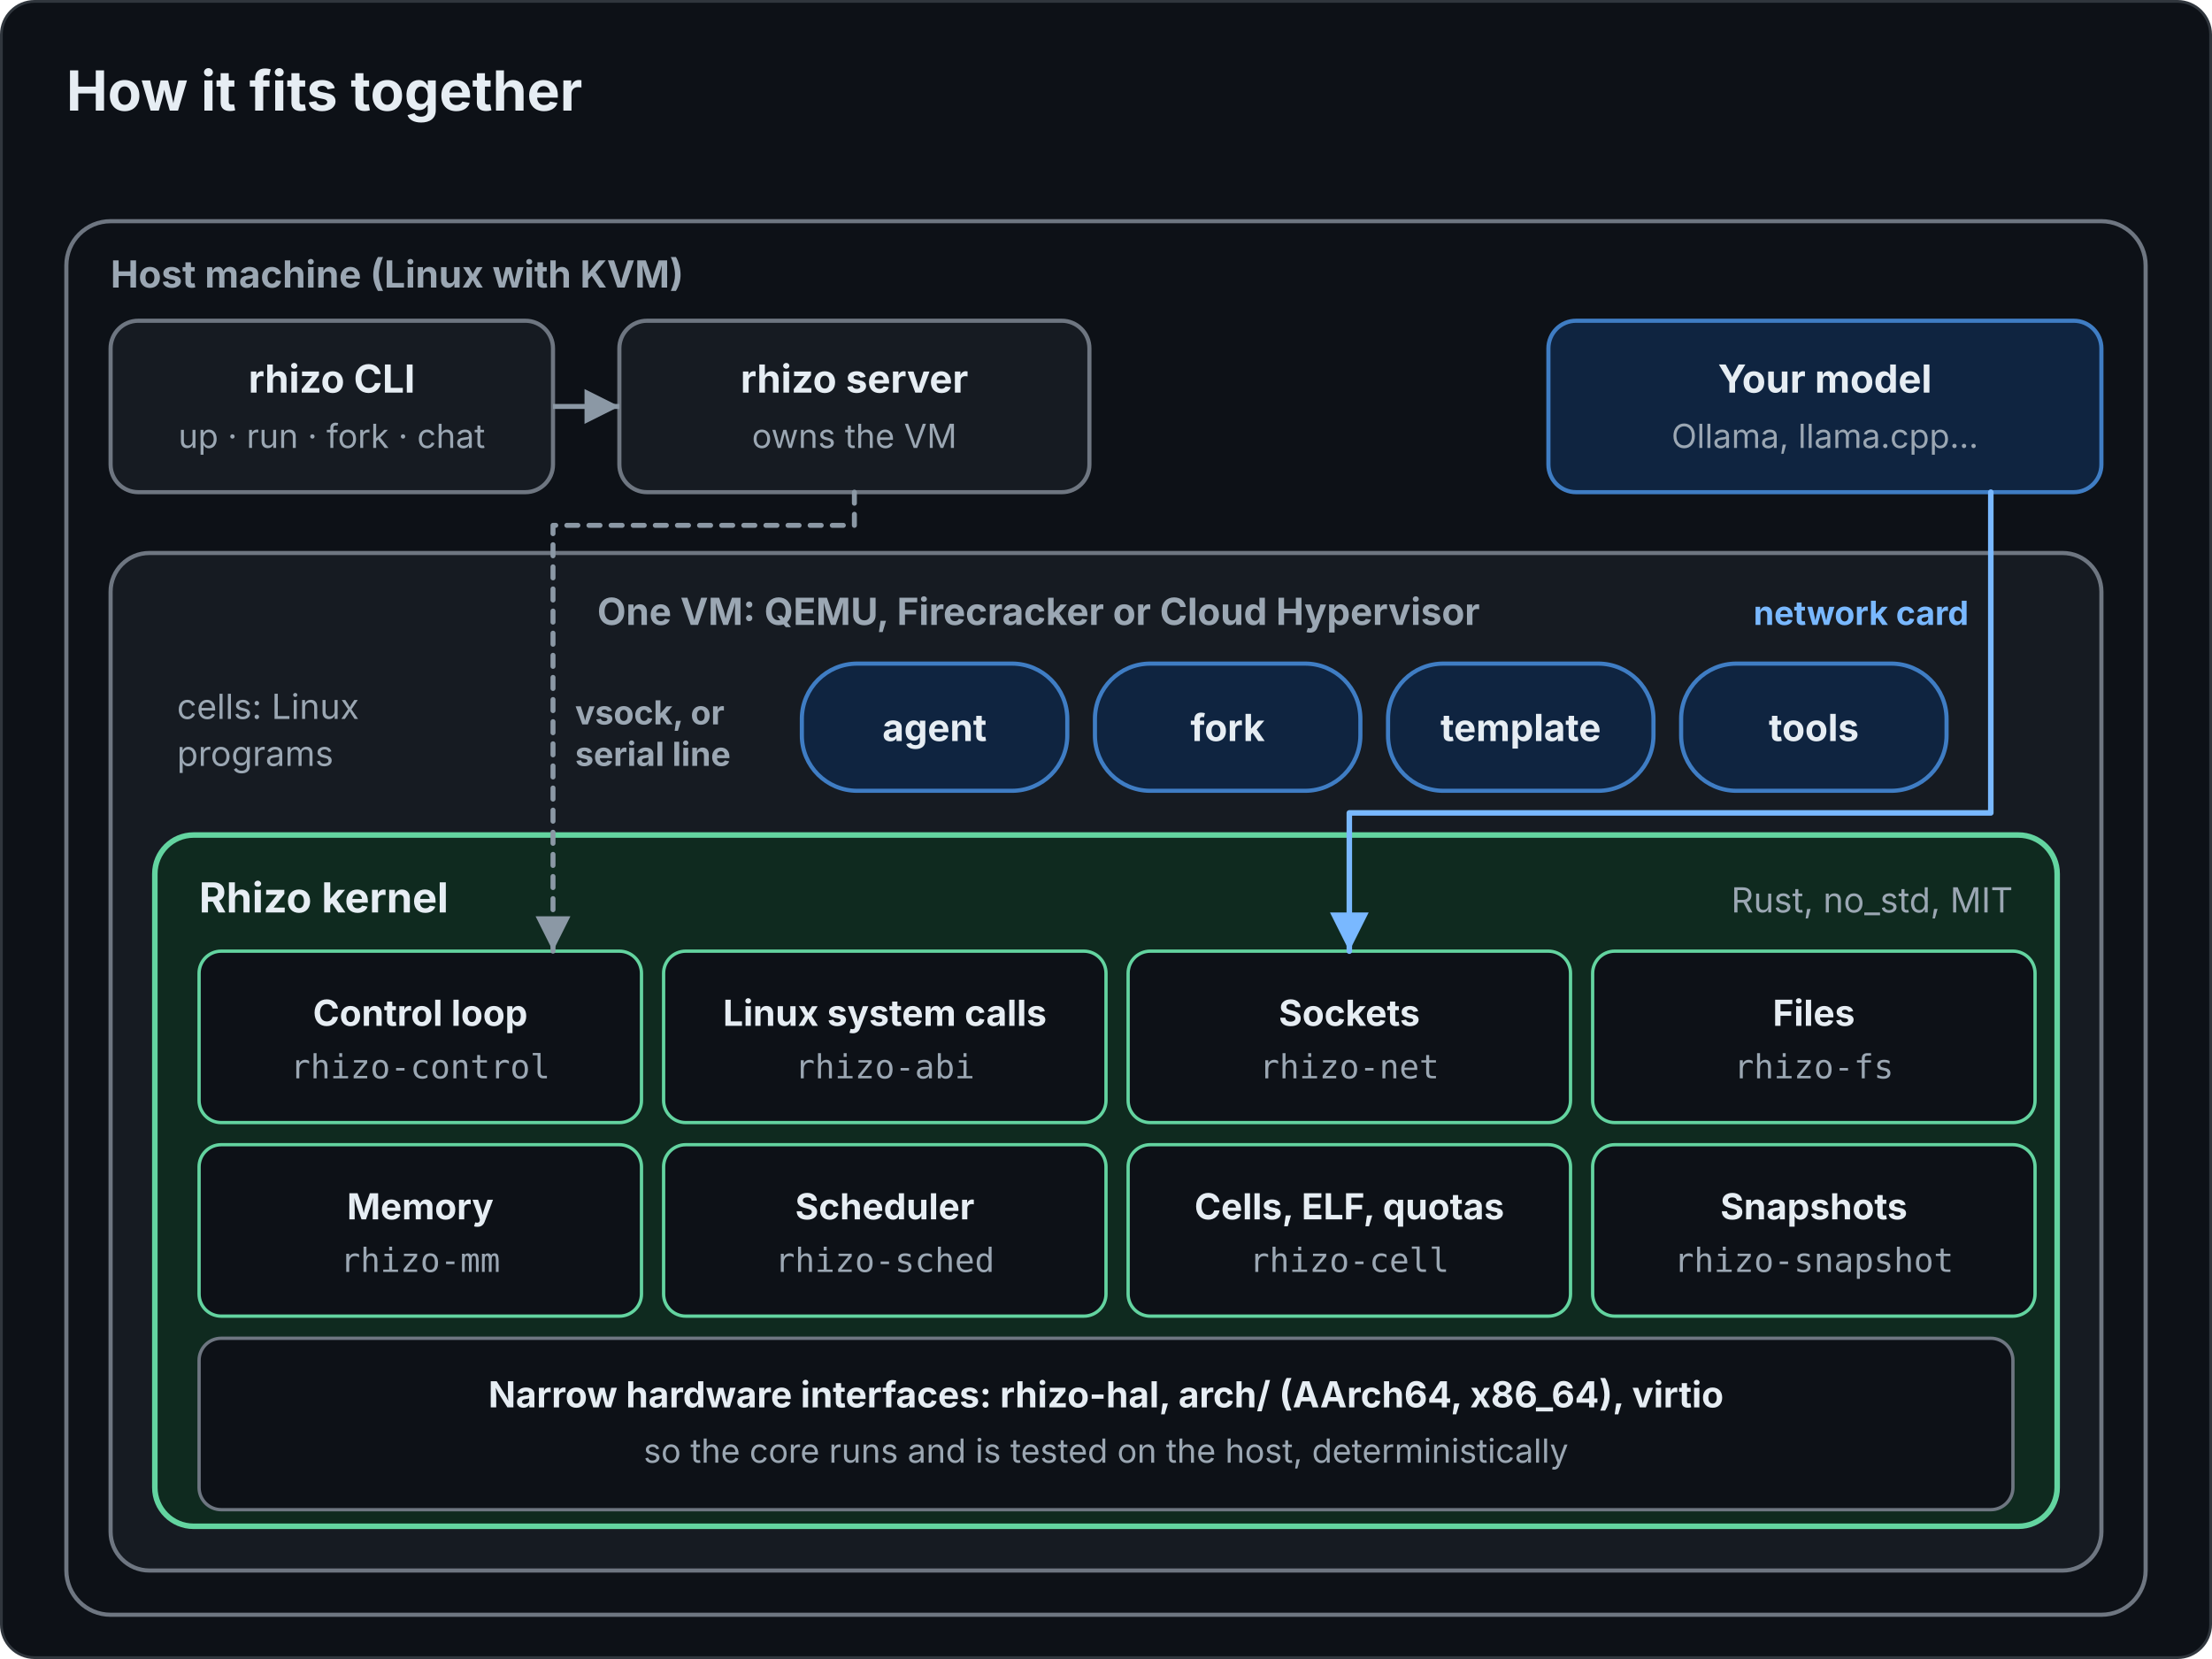
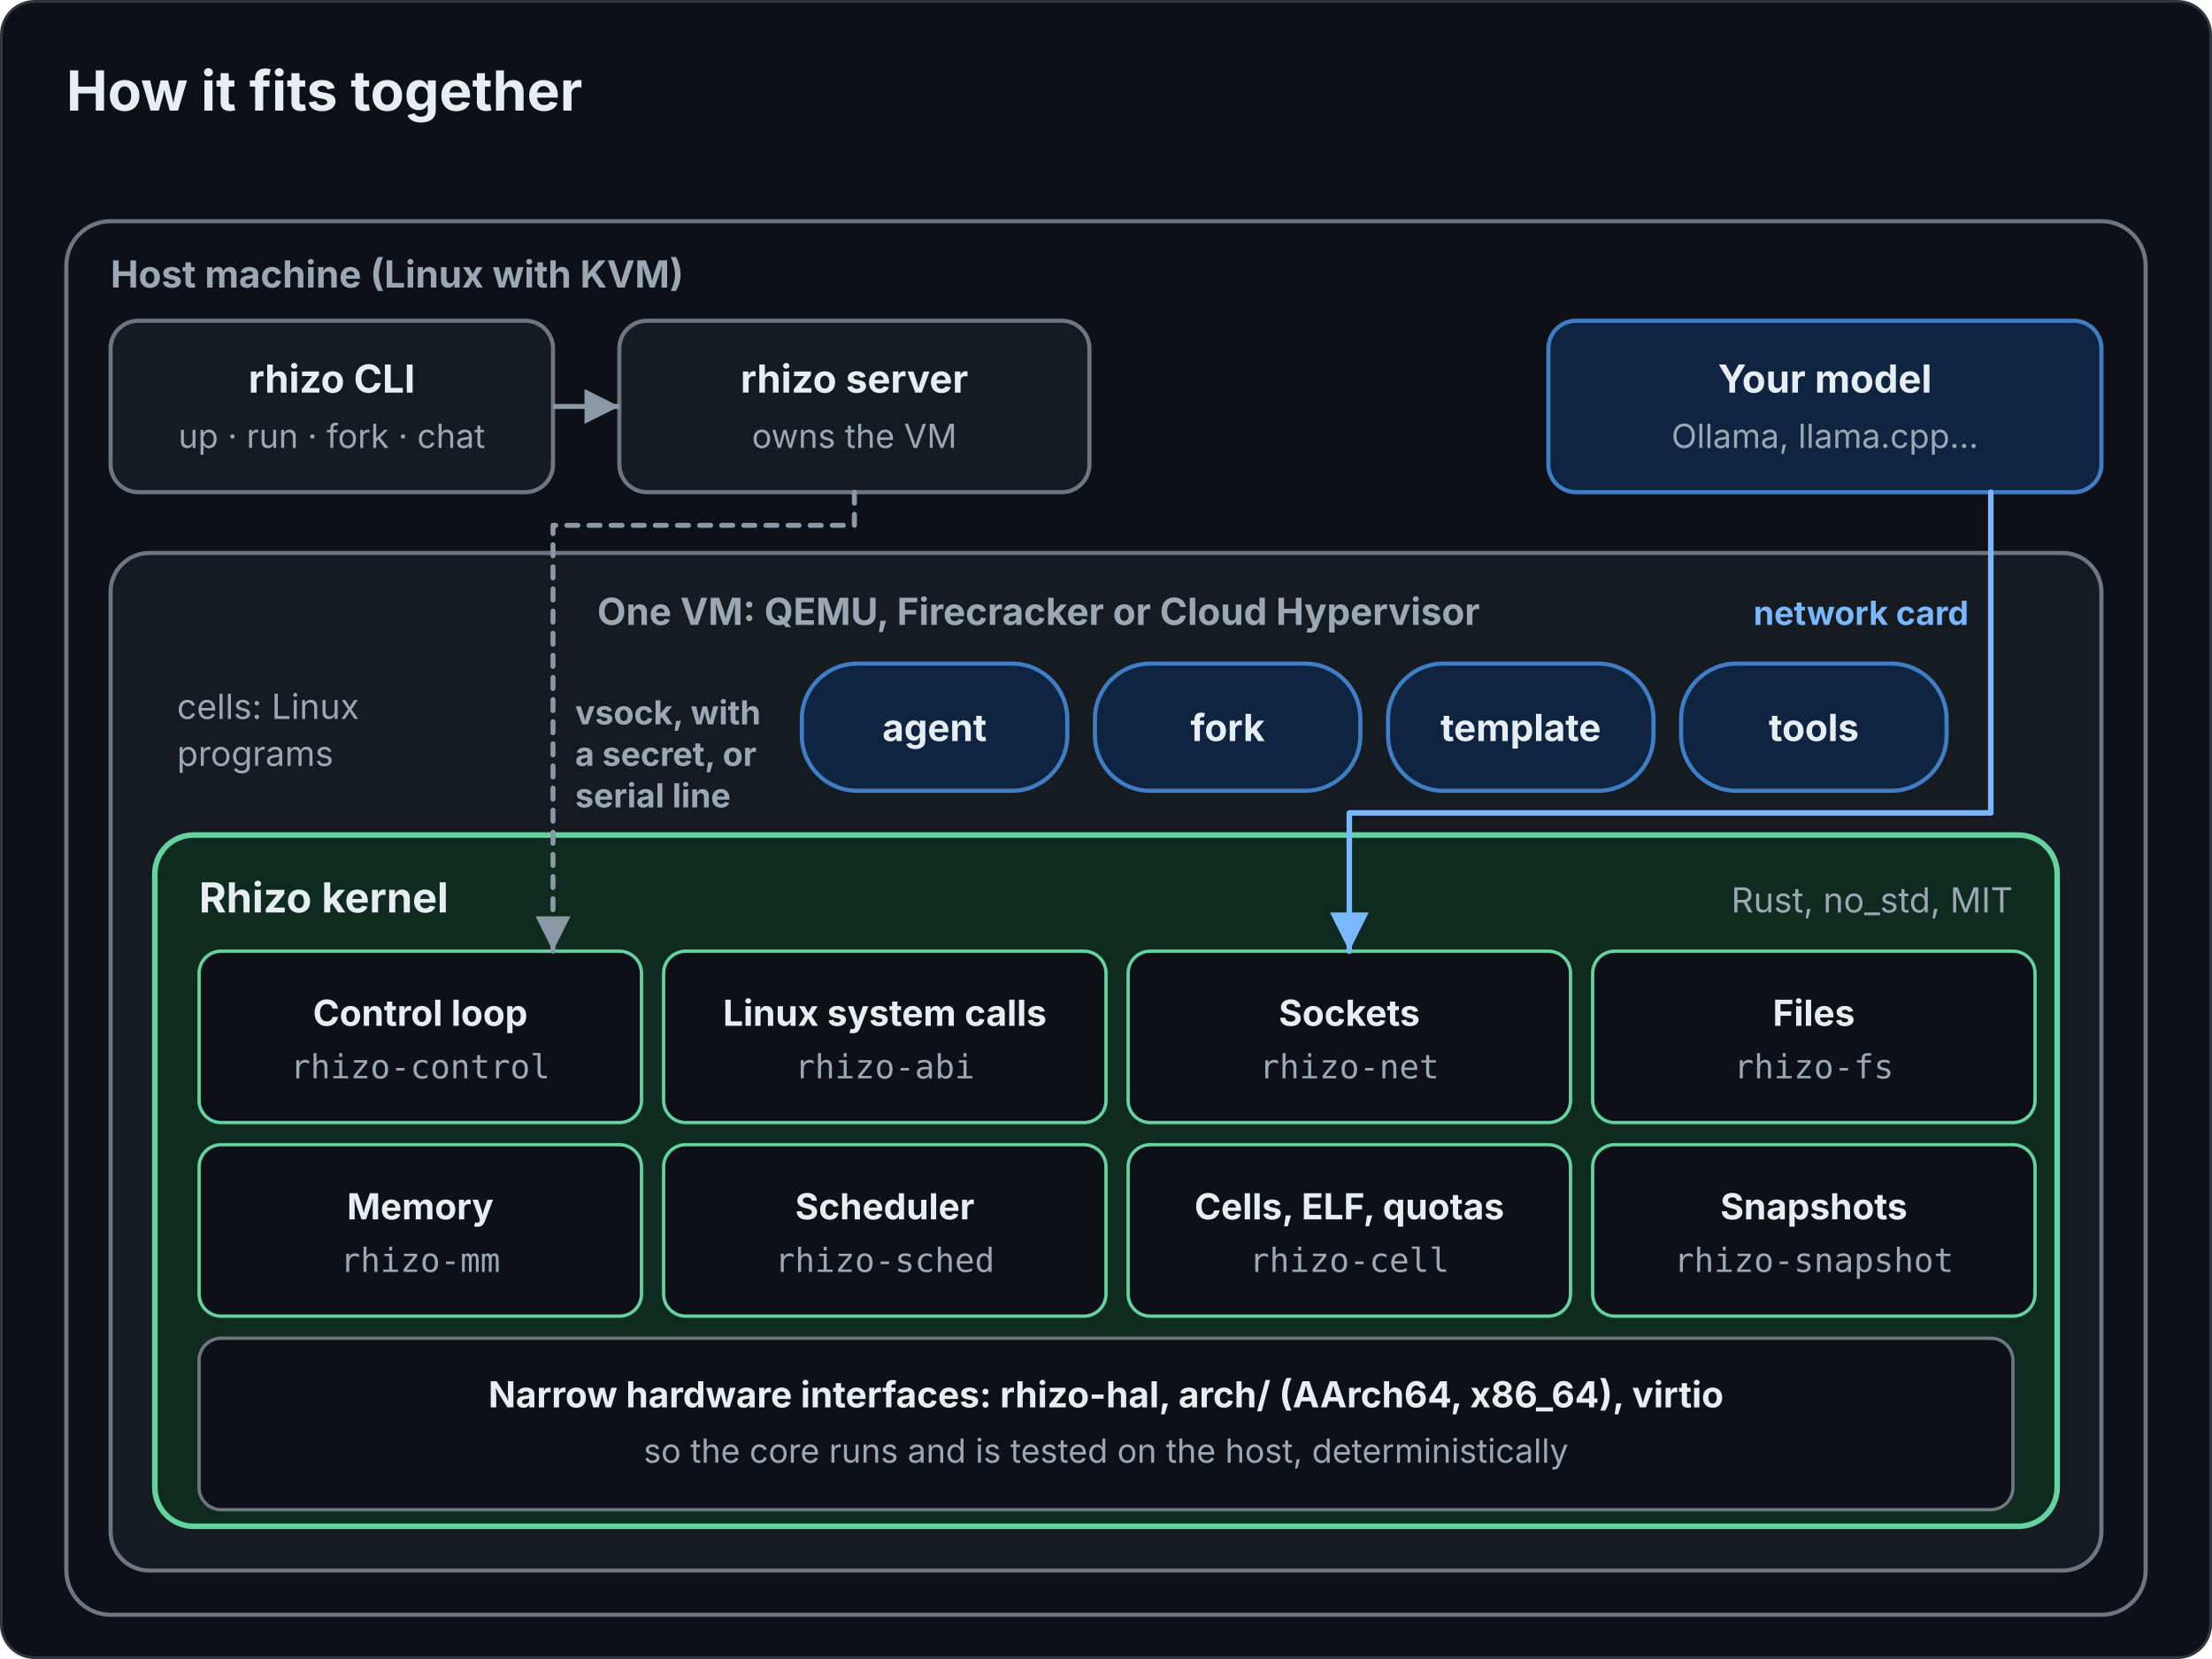
<svg xmlns="http://www.w3.org/2000/svg" viewBox="0 0 800 600" width="800" height="600" role="img" font-family="Inter, -apple-system, Segoe UI, Helvetica, Arial, sans-serif">
  <defs>
    <marker id="a" viewBox="0 0 10 10" refX="10" refY="5" markerWidth="7" markerHeight="7" orient="auto">
      <path d="M0 0L10 5L0 10z" fill="#8b98a5" />
    </marker>
    <marker id="g" viewBox="0 0 10 10" refX="10" refY="5" markerWidth="7" markerHeight="7" orient="auto">
      <path d="M0 0L10 5L0 10z" fill="#63d4a0" />
    </marker>
    <marker id="b" viewBox="0 0 10 10" refX="10" refY="5" markerWidth="7" markerHeight="7" orient="auto">
      <path d="M0 0L10 5L0 10z" fill="#79b8ff" />
    </marker>
    <marker id="o" viewBox="0 0 10 10" refX="10" refY="5" markerWidth="7" markerHeight="7" orient="auto">
      <path d="M0 0L10 5L0 10z" fill="#f2c14e" />
    </marker>
    <marker id="r" viewBox="0 0 10 10" refX="10" refY="5" markerWidth="7" markerHeight="7" orient="auto">
      <path d="M0 0L10 5L0 10z" fill="#ff8a80" />
    </marker>
    <marker id="c" viewBox="0 0 10 10" refX="10" refY="5" markerWidth="7" markerHeight="7" orient="auto">
      <path d="M0 0L10 5L0 10z" fill="#63d4a0" />
    </marker>
  </defs>
  <rect class="bg" x="0.5" y="0.5" width="799" height="599" rx="12" fill="#0d1117" stroke="#30363d" />
  <text x="24" y="40" font-size="20" fill="#e6edf3" font-weight="700">How it fits together</text>
  <rect x="24" y="80" width="752" height="504" rx="16" fill="#0d1117" stroke="#6e7681" stroke-width="1.5" />
  <text x="40" y="104" font-size="13.5" fill="#9ba7b3" font-weight="700">Host machine (Linux with KVM)</text>
  <rect x="40" y="116" width="160" height="62" rx="10" fill="#161b22" stroke="#6e7681" stroke-width="1.5" />
  <text x="120.0" y="142" font-size="14" fill="#e6edf3" font-weight="700" text-anchor="middle">rhizo CLI</text>
  <text x="120.0" y="162" font-size="12" fill="#9ba7b3" text-anchor="middle">up · run · fork · chat</text>
  <rect x="224" y="116" width="170" height="62" rx="10" fill="#161b22" stroke="#6e7681" stroke-width="1.5" />
  <text x="309.0" y="142" font-size="14" fill="#e6edf3" font-weight="700" text-anchor="middle">rhizo server</text>
  <text x="309.0" y="162" font-size="12" fill="#9ba7b3" text-anchor="middle">owns the VM</text>
  <rect x="560" y="116" width="200" height="62" rx="10" fill="#0f2440" stroke="#3f7dc4" stroke-width="1.5" />
  <text x="660.0" y="142" font-size="14" fill="#e6edf3" font-weight="700" text-anchor="middle">Your model</text>
  <text x="660.0" y="162" font-size="12" fill="#9ba7b3" text-anchor="middle">Ollama, llama.cpp…</text>
  <line x1="200" y1="147" x2="224" y2="147" stroke="#8b98a5" stroke-width="1.8" marker-end="url(#a)" />
  <rect x="40" y="200" width="720" height="368" rx="14" fill="#161b22" stroke="#6e7681" stroke-width="1.5" />
  <text x="216" y="226" font-size="13.5" fill="#9ba7b3" font-weight="700">One VM: QEMU, Firecracker or Cloud Hypervisor</text>
  <text x="64" y="260" font-size="12.5" fill="#9ba7b3">cells: Linux</text>
  <text x="64" y="277" font-size="12.5" fill="#9ba7b3">programs</text>
  <rect x="290" y="240" width="96" height="46" rx="20" fill="#0f2440" stroke="#3f7dc4" stroke-width="1.5" />
  <text x="338" y="268" font-size="13.5" fill="#e6edf3" font-weight="700" text-anchor="middle">agent</text>
  <rect x="396" y="240" width="96" height="46" rx="20" fill="#0f2440" stroke="#3f7dc4" stroke-width="1.5" />
  <text x="444" y="268" font-size="13.5" fill="#e6edf3" font-weight="700" text-anchor="middle">fork</text>
  <rect x="502" y="240" width="96" height="46" rx="20" fill="#0f2440" stroke="#3f7dc4" stroke-width="1.5" />
  <text x="550" y="268" font-size="13.5" fill="#e6edf3" font-weight="700" text-anchor="middle">template</text>
  <rect x="608" y="240" width="96" height="46" rx="20" fill="#0f2440" stroke="#3f7dc4" stroke-width="1.5" />
  <text x="656" y="268" font-size="13.5" fill="#e6edf3" font-weight="700" text-anchor="middle">tools</text>
  <rect x="56" y="302" width="688" height="250" rx="14" fill="#0f2a1f" stroke="#63d4a0" stroke-width="2" />
  <text x="72" y="330" font-size="15" fill="#e6edf3" font-weight="700">Rhizo kernel</text>
  <text x="728" y="330" font-size="12.5" fill="#9ba7b3" text-anchor="end">Rust, no_std, MIT</text>
  <rect x="72" y="344" width="160" height="62" rx="8" fill="#0d1117" stroke="#63d4a0" stroke-width="1.2" />
  <text x="152.0" y="371" font-size="13" fill="#e6edf3" font-weight="700" text-anchor="middle">Control loop</text>
  <text x="152.0" y="390" font-size="12" fill="#9ba7b3" text-anchor="middle" font-family="ui-monospace, SFMono-Regular, Menlo, Consolas, monospace">rhizo-control</text>
  <rect x="240" y="344" width="160" height="62" rx="8" fill="#0d1117" stroke="#63d4a0" stroke-width="1.2" />
  <text x="320.0" y="371" font-size="13" fill="#e6edf3" font-weight="700" text-anchor="middle">Linux system calls</text>
  <text x="320.0" y="390" font-size="12" fill="#9ba7b3" text-anchor="middle" font-family="ui-monospace, SFMono-Regular, Menlo, Consolas, monospace">rhizo-abi</text>
  <rect x="408" y="344" width="160" height="62" rx="8" fill="#0d1117" stroke="#63d4a0" stroke-width="1.2" />
  <text x="488.0" y="371" font-size="13" fill="#e6edf3" font-weight="700" text-anchor="middle">Sockets</text>
  <text x="488.0" y="390" font-size="12" fill="#9ba7b3" text-anchor="middle" font-family="ui-monospace, SFMono-Regular, Menlo, Consolas, monospace">rhizo-net</text>
  <rect x="576" y="344" width="160" height="62" rx="8" fill="#0d1117" stroke="#63d4a0" stroke-width="1.2" />
  <text x="656.0" y="371" font-size="13" fill="#e6edf3" font-weight="700" text-anchor="middle">Files</text>
  <text x="656.0" y="390" font-size="12" fill="#9ba7b3" text-anchor="middle" font-family="ui-monospace, SFMono-Regular, Menlo, Consolas, monospace">rhizo-fs</text>
  <rect x="72" y="414" width="160" height="62" rx="8" fill="#0d1117" stroke="#63d4a0" stroke-width="1.2" />
  <text x="152.0" y="441" font-size="13" fill="#e6edf3" font-weight="700" text-anchor="middle">Memory</text>
  <text x="152.0" y="460" font-size="12" fill="#9ba7b3" text-anchor="middle" font-family="ui-monospace, SFMono-Regular, Menlo, Consolas, monospace">rhizo-mm</text>
  <rect x="240" y="414" width="160" height="62" rx="8" fill="#0d1117" stroke="#63d4a0" stroke-width="1.2" />
  <text x="320.0" y="441" font-size="13" fill="#e6edf3" font-weight="700" text-anchor="middle">Scheduler</text>
  <text x="320.0" y="460" font-size="12" fill="#9ba7b3" text-anchor="middle" font-family="ui-monospace, SFMono-Regular, Menlo, Consolas, monospace">rhizo-sched</text>
  <rect x="408" y="414" width="160" height="62" rx="8" fill="#0d1117" stroke="#63d4a0" stroke-width="1.2" />
  <text x="488.0" y="441" font-size="13" fill="#e6edf3" font-weight="700" text-anchor="middle">Cells, ELF, quotas</text>
  <text x="488.0" y="460" font-size="12" fill="#9ba7b3" text-anchor="middle" font-family="ui-monospace, SFMono-Regular, Menlo, Consolas, monospace">rhizo-cell</text>
  <rect x="576" y="414" width="160" height="62" rx="8" fill="#0d1117" stroke="#63d4a0" stroke-width="1.2" />
  <text x="656.0" y="441" font-size="13" fill="#e6edf3" font-weight="700" text-anchor="middle">Snapshots</text>
  <text x="656.0" y="460" font-size="12" fill="#9ba7b3" text-anchor="middle" font-family="ui-monospace, SFMono-Regular, Menlo, Consolas, monospace">rhizo-snapshot</text>
  <rect x="72" y="484" width="656" height="62" rx="8" fill="#0d1117" stroke="#6e7681" stroke-width="1.2" />
  <text x="400" y="509" font-size="13" fill="#e6edf3" font-weight="700" text-anchor="middle">Narrow hardware interfaces: rhizo-hal, arch/ (AArch64, x86_64), virtio</text>
  <text x="400" y="529" font-size="12" fill="#9ba7b3" text-anchor="middle">so the core runs and is tested on the host, deterministically</text>
  <path d="M309 178 V 190 H 200 V 344" fill="none" stroke="#8b98a5" stroke-width="1.8" stroke-linecap="round" stroke-linejoin="round" marker-end="url(#a)" stroke-dasharray="4 4" />
-   <text x="208" y="262" font-size="12" fill="#9ba7b3" font-weight="700">vsock, or</text>
-   <text x="208" y="277" font-size="12" fill="#9ba7b3" font-weight="700">serial line</text>
+   <text x="208" y="262" font-size="12" fill="#9ba7b3" font-weight="700">vsock, with</text>
+   <text x="208" y="277" font-size="12" fill="#9ba7b3" font-weight="700">a secret, or</text>
+   <text x="208" y="292" font-size="12" fill="#9ba7b3" font-weight="700">serial line</text>
  <path d="M720 178 V 294 H 488.0 V 344" fill="none" stroke="#79b8ff" stroke-width="2" stroke-linecap="round" stroke-linejoin="round" marker-end="url(#b)" />
  <text x="712" y="226" font-size="12" fill="#79b8ff" font-weight="700" text-anchor="end">network card</text>
</svg>
